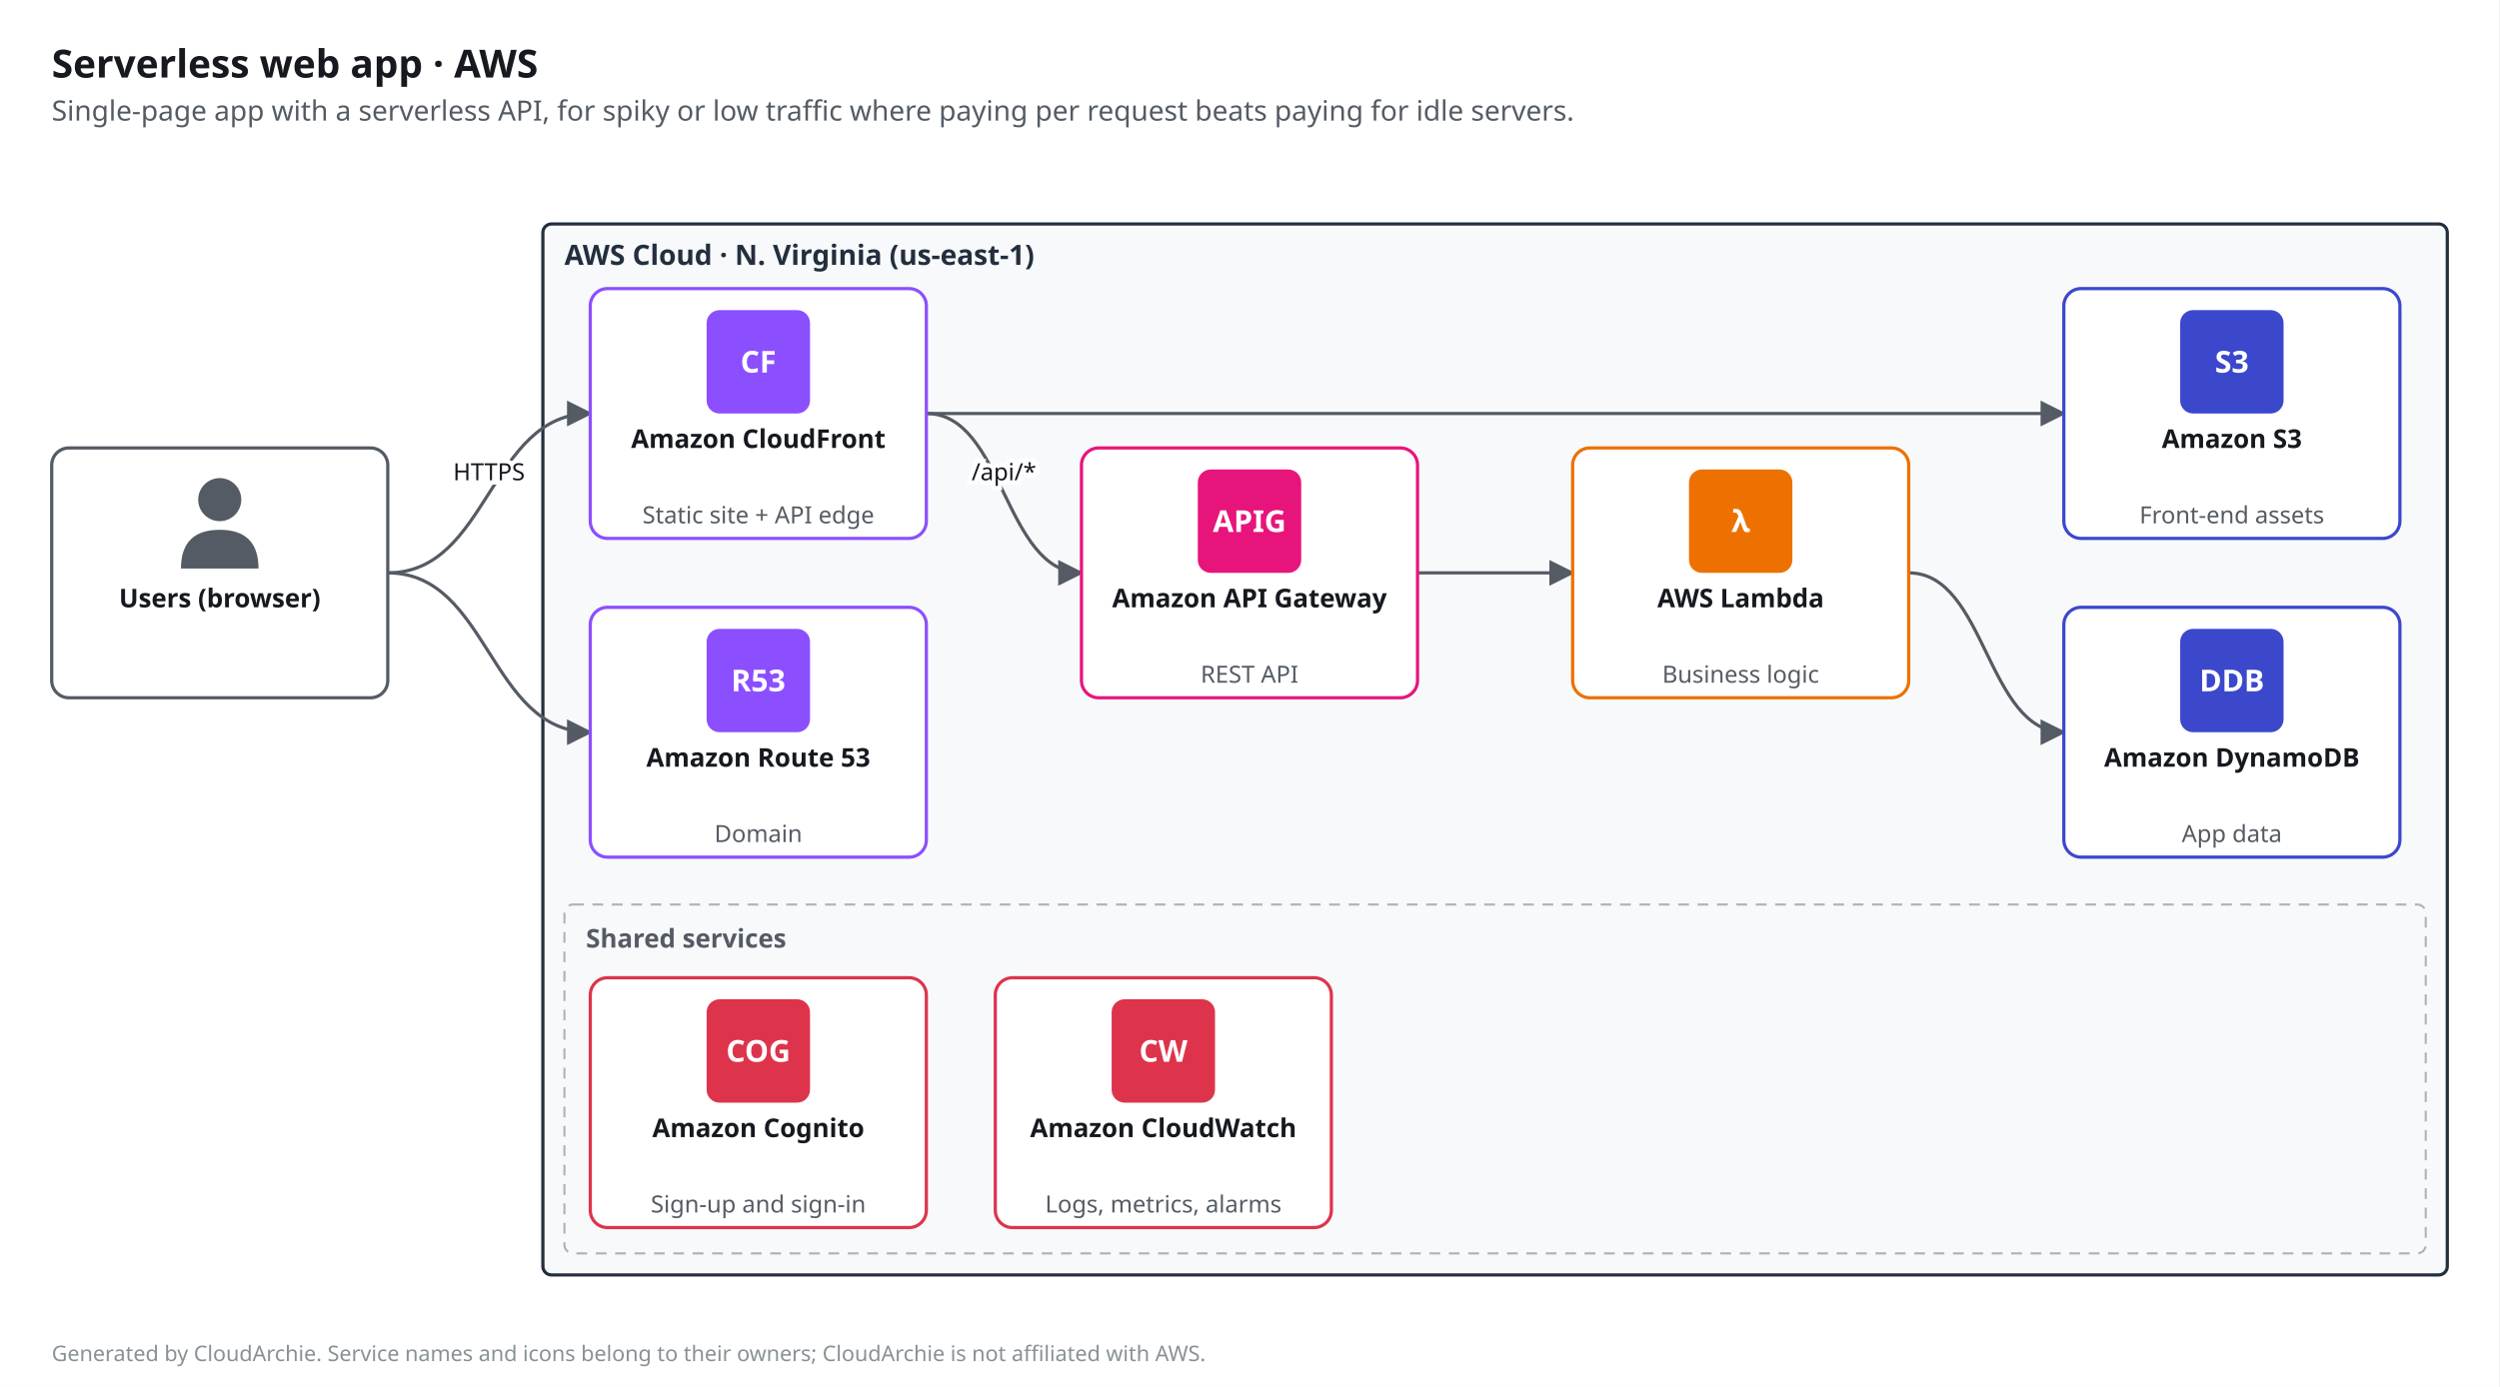
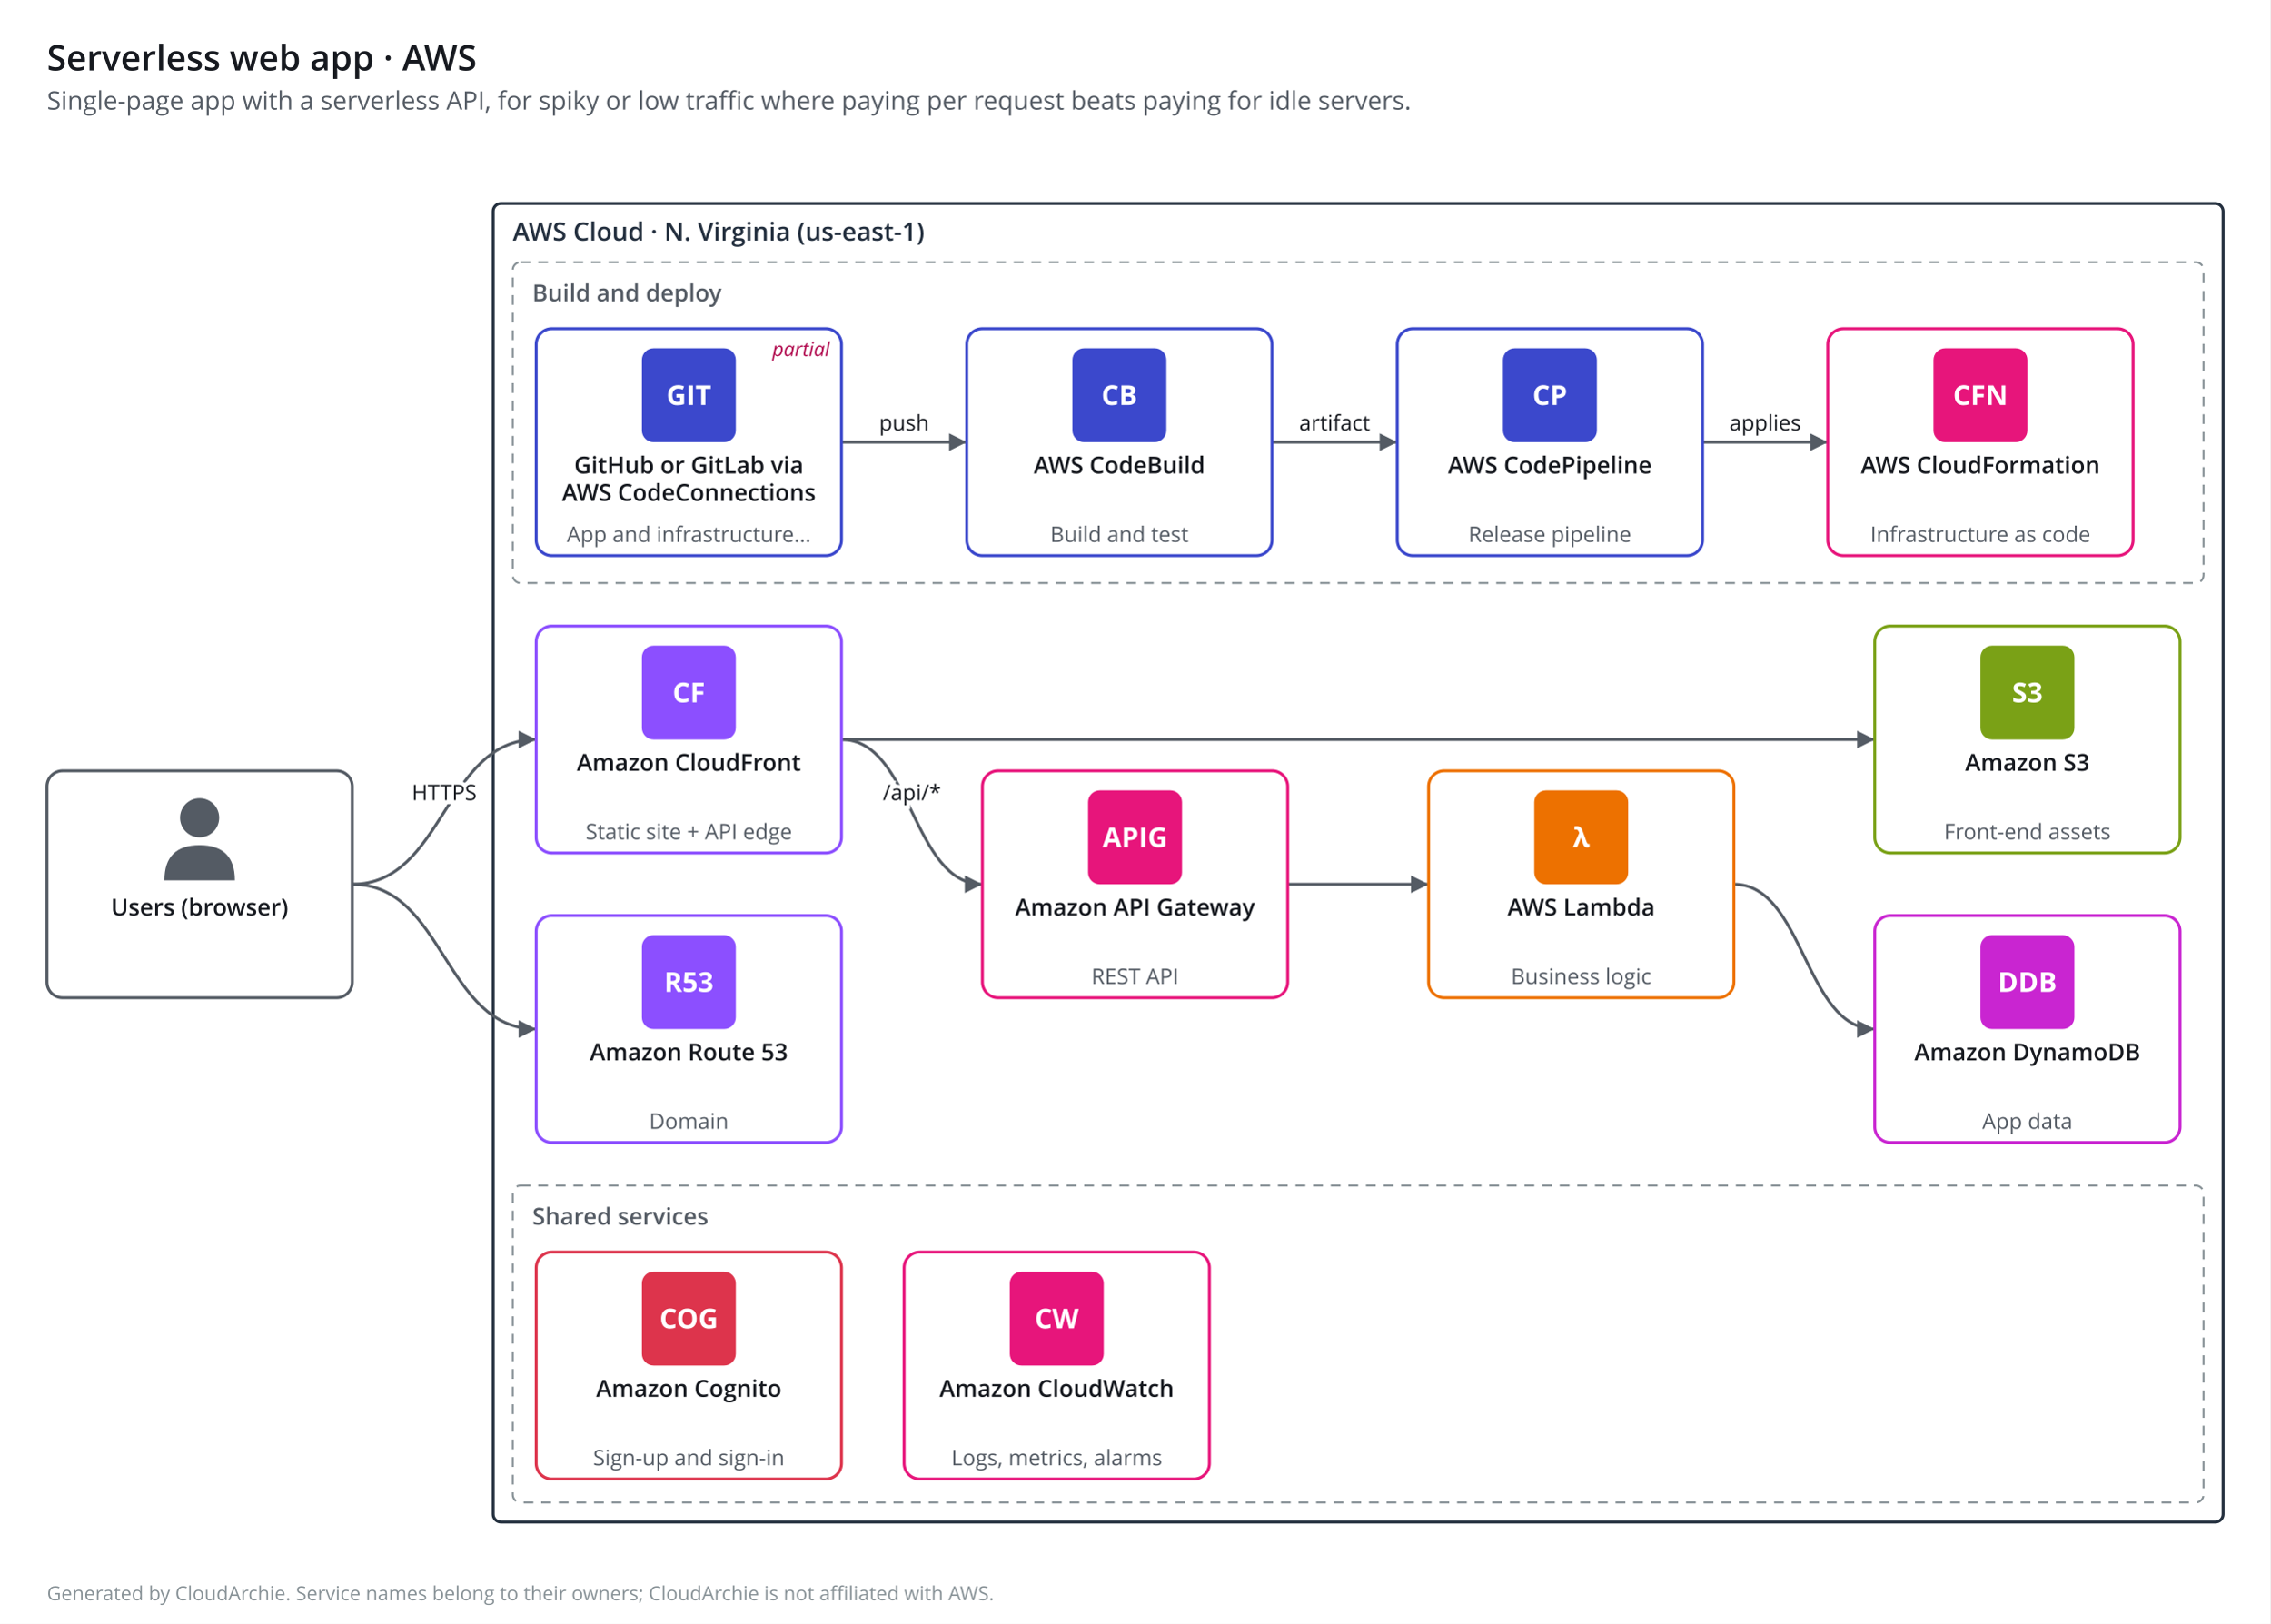
- <svg xmlns="http://www.w3.org/2000/svg" width="1160" height="644" viewBox="0 0 1160 644" role="img" aria-label="Serverless web app on AWS">
-   <style>.bg{fill:#ffffff}
- .title{font:600 18px sans-serif;fill:#16191f}
- .subtitle{font:13px sans-serif;fill:#545b64}
- .cloud{fill:#f8f9fa;stroke:#232f3e;stroke-width:1.5}
- .cloud-label{font:600 13px sans-serif;fill:#232f3e}
- .band{fill:none;stroke:#aab7b8;stroke-dasharray:5 4}
- .band-label{font:600 12px sans-serif;fill:#545b64}
- .node-box{fill:#ffffff;stroke-width:1.5}
- .badge{font:700 14px sans-serif;fill:#ffffff}
- .service{font:600 12px sans-serif;fill:#16191f}
- .label{font:11px sans-serif;fill:#545b64}
- .fidelity{font:italic 10px sans-serif;fill:#b0084d}
- .edge{fill:none;stroke:#545b64;stroke-width:1.5}
- .edge-label{font:11px sans-serif;fill:#16191f;paint-order:stroke;stroke:#ffffff;stroke-width:4}
- .footer{font:10px sans-serif;fill:#879196}</style>
-   <defs>
-     <marker id="arrow" viewBox="0 0 10 10" refX="9" refY="5" markerWidth="8" markerHeight="8" orient="auto-start-reverse">
-       <path d="M0,0 L10,5 L0,10 z" fill="#545b64" />
-     </marker>
-   </defs>
-   <rect class="bg" width="1160" height="644" />
-   <text class="title" x="24" y="36">Serverless web app · AWS</text>
-   <text class="subtitle" x="24" y="56">Single-page app with a serverless API, for spiky or low traffic where paying per request beats paying for idle servers.</text>
-   <rect class="cloud" x="252" y="104" width="884" height="488" rx="4" />
-   <text class="cloud-label" x="262" y="123">AWS Cloud · N. Virginia (us-east-1)</text>
-   <rect class="band" x="262" y="420" width="864" height="162" rx="4" />
-   <text class="band-label" x="272" y="440">Shared services</text>
-   <path class="edge" d="M180,266 C227,266 227,340 274,340" marker-end="url(#arrow)" />
-   <path class="edge" d="M180,266 C227,266 227,192 274,192" marker-end="url(#arrow)" />
-   <text class="edge-label" x="227" y="223" text-anchor="middle">HTTPS</text>
-   <path class="edge" d="M430,192 C694,192 694,192 958,192" marker-end="url(#arrow)" />
-   <path class="edge" d="M430,192 C466,192 466,266 502,266" marker-end="url(#arrow)" />
-   <text class="edge-label" x="466" y="223" text-anchor="middle">/api/*</text>
-   <path class="edge" d="M658,266 C694,266 694,266 730,266" marker-end="url(#arrow)" />
-   <path class="edge" d="M886,266 C922,266 922,340 958,340" marker-end="url(#arrow)" />
-   <g class="node" data-id="users" data-capability="client">
-     <rect class="node-box" x="24" y="208" width="156" height="116" rx="8" style="stroke:#545B64" />
+ <svg xmlns="http://www.w3.org/2000/svg" class="ca-diagram ca-aws" width="1160" height="830" viewBox="0 0 1160 830" role="img" aria-label="Serverless web app on AWS">
+   <style>.ca-aws{font-family:'Open Sans', 'Helvetica Neue', Arial, sans-serif}
+ .ca-aws .ca-bg{fill:#ffffff}
+ .ca-aws .ca-title{font-size:18px;font-weight:600;fill:#16191f}
+ .ca-aws .ca-subtitle{font-size:13px;fill:#545b64}
+ .ca-aws .ca-cloud{fill:#FFFFFF;stroke:#232F3E;stroke-width:1.5;}
+ .ca-aws .ca-cloud-label{font-size:13px;font-weight:600;fill:#232F3E}
+ .ca-aws .ca-band{fill:none;stroke:#879196;stroke-dasharray:5 4}
+ .ca-aws .ca-band-label{font-size:12px;font-weight:600;fill:#545B64}
+ .ca-aws .ca-node-box{fill:#ffffff;stroke-width:1.5}
+ .ca-aws .ca-badge{font-size:14px;font-weight:700;fill:#ffffff}
+ .ca-aws .ca-service{font-size:12px;font-weight:600;fill:#16191f}
+ .ca-aws .ca-label{font-size:11px;fill:#545b64}
+ .ca-aws .ca-fidelity{font-size:10px;font-style:italic;fill:#b0084d}
+ .ca-aws .ca-edge{fill:none;stroke:#545B64;stroke-width:1.5}
+ .ca-aws .ca-arrow{fill:#545B64}
+ .ca-aws .ca-edge-label{font-size:11px;fill:#16191f;paint-order:stroke;stroke:#ffffff;stroke-width:4}
+ .ca-aws .ca-footer{font-size:10px;fill:#879196}</style>
+   <rect class="ca-bg" width="1160" height="830" />
+   <text class="ca-title" x="24" y="36">Serverless web app · AWS</text>
+   <text class="ca-subtitle" x="24" y="56">Single-page app with a serverless API, for spiky or low traffic where paying per request beats paying for idle servers.</text>
+   <rect class="ca-cloud" x="252" y="104" width="884" height="674" rx="4" />
+   <text class="ca-cloud-label" x="262" y="123">AWS Cloud · N. Virginia (us-east-1)</text>
+   <rect class="ca-band" x="262" y="134" width="864" height="164" rx="4" />
+   <text class="ca-band-label" x="272" y="154">Build and deploy</text>
+   <rect class="ca-band" x="262" y="606" width="864" height="162" rx="4" />
+   <text class="ca-band-label" x="272" y="626">Shared services</text>
+   <path class="ca-edge" data-from="users" data-to="dns" d="M180,452 C227,452 227,526 274,526" />
+   <polygon class="ca-arrow" data-from="users" data-to="dns" points="274,526 265,521.5 265,530.5" />
+   <path class="ca-edge" data-from="users" data-to="cdn" d="M180,452 C227,452 227,378 274,378" />
+   <polygon class="ca-arrow" data-from="users" data-to="cdn" points="274,378 265,373.5 265,382.5" />
+   <text class="ca-edge-label" data-from="users" data-to="cdn" x="227" y="409" text-anchor="middle">HTTPS</text>
+   <path class="ca-edge" data-from="cdn" data-to="site" d="M430,378 C694,378 694,378 958,378" />
+   <polygon class="ca-arrow" data-from="cdn" data-to="site" points="958,378 949,373.5 949,382.5" />
+   <path class="ca-edge" data-from="cdn" data-to="api" d="M430,378 C466,378 466,452 502,452" />
+   <polygon class="ca-arrow" data-from="cdn" data-to="api" points="502,452 493,447.5 493,456.5" />
+   <text class="ca-edge-label" data-from="cdn" data-to="api" x="466" y="409" text-anchor="middle">/api/*</text>
+   <path class="ca-edge" data-from="api" data-to="functions" d="M658,452 C694,452 694,452 730,452" />
+   <polygon class="ca-arrow" data-from="api" data-to="functions" points="730,452 721,447.5 721,456.5" />
+   <path class="ca-edge" data-from="functions" data-to="db" d="M886,452 C922,452 922,526 958,526" />
+   <polygon class="ca-arrow" data-from="functions" data-to="db" points="958,526 949,521.5 949,530.5" />
+   <path class="ca-edge" data-from="repo" data-to="build" d="M430,226 C462,226 462,226 494,226" />
+   <polygon class="ca-arrow" data-from="repo" data-to="build" points="494,226 485,221.5 485,230.5" />
+   <text class="ca-edge-label" data-from="repo" data-to="build" x="462" y="220" text-anchor="middle">push</text>
+   <path class="ca-edge" data-from="build" data-to="deploy" d="M650,226 C682,226 682,226 714,226" />
+   <polygon class="ca-arrow" data-from="build" data-to="deploy" points="714,226 705,221.5 705,230.5" />
+   <text class="ca-edge-label" data-from="build" data-to="deploy" x="682" y="220" text-anchor="middle">artifact</text>
+   <path class="ca-edge" data-from="deploy" data-to="infra-code" d="M870,226 C902,226 902,226 934,226" />
+   <polygon class="ca-arrow" data-from="deploy" data-to="infra-code" points="934,226 925,221.5 925,230.5" />
+   <text class="ca-edge-label" data-from="deploy" data-to="infra-code" x="902" y="220" text-anchor="middle">applies</text>
+   <g class="node" data-id="users" data-capability="client" data-stage="users">
+     <rect class="ca-node-box" x="24" y="394" width="156" height="116" rx="8" style="stroke:#545B64" />
    <g fill="#545B64">
-       <circle cx="102" cy="232" r="10" />
-       <path d="M84,264 Q84,246 102,246 Q120,246 120,264 Z" />
+       <circle cx="102" cy="418" r="10" />
+       <path d="M84,450 Q84,432 102,432 Q120,432 120,450 Z" />
    </g>
-     <text class="service" x="102" y="282" text-anchor="middle">Users (browser)</text>
+     <text class="ca-service" x="102" y="468" text-anchor="middle">Users (browser)</text>
  </g>
-   <g class="node" data-id="dns" data-capability="dns">
-     <rect class="node-box" x="274" y="282" width="156" height="116" rx="8" style="stroke:#8C4FFF" />
-     <rect x="328" y="292" width="48" height="48" rx="6" fill="#8C4FFF" />
-     <text class="badge" x="352" y="321" text-anchor="middle">R53</text>
-     <text class="service" x="352" y="356" text-anchor="middle">Amazon Route 53</text>
-     <text class="label" x="352" y="391" text-anchor="middle">Domain</text>
+   <g class="node" data-id="dns" data-capability="dns" data-stage="serve">
+     <rect class="ca-node-box" x="274" y="468" width="156" height="116" rx="8" style="stroke:#8C4FFF" />
+     <rect x="328" y="478" width="48" height="48" rx="6" fill="#8C4FFF" />
+     <text class="ca-badge" x="352" y="507" text-anchor="middle">R53</text>
+     <text class="ca-service" x="352" y="542" text-anchor="middle">Amazon Route 53</text>
+     <text class="ca-label" x="352" y="577" text-anchor="middle">Domain</text>
  </g>
-   <g class="node" data-id="cdn" data-capability="cdn">
-     <rect class="node-box" x="274" y="134" width="156" height="116" rx="8" style="stroke:#8C4FFF" />
-     <rect x="328" y="144" width="48" height="48" rx="6" fill="#8C4FFF" />
-     <text class="badge" x="352" y="173" text-anchor="middle">CF</text>
-     <text class="service" x="352" y="208" text-anchor="middle">Amazon CloudFront</text>
-     <text class="label" x="352" y="243" text-anchor="middle">Static site + API edge</text>
+   <g class="node" data-id="cdn" data-capability="cdn" data-stage="serve">
+     <rect class="ca-node-box" x="274" y="320" width="156" height="116" rx="8" style="stroke:#8C4FFF" />
+     <rect x="328" y="330" width="48" height="48" rx="6" fill="#8C4FFF" />
+     <text class="ca-badge" x="352" y="359" text-anchor="middle">CF</text>
+     <text class="ca-service" x="352" y="394" text-anchor="middle">Amazon CloudFront</text>
+     <text class="ca-label" x="352" y="429" text-anchor="middle">Static site + API edge</text>
  </g>
-   <g class="node" data-id="site" data-capability="object-storage">
-     <rect class="node-box" x="958" y="134" width="156" height="116" rx="8" style="stroke:#3B48CC" />
-     <rect x="1012" y="144" width="48" height="48" rx="6" fill="#3B48CC" />
-     <text class="badge" x="1036" y="173" text-anchor="middle">S3</text>
-     <text class="service" x="1036" y="208" text-anchor="middle">Amazon S3</text>
-     <text class="label" x="1036" y="243" text-anchor="middle">Front-end assets</text>
+   <g class="node" data-id="site" data-capability="object-storage" data-stage="store">
+     <rect class="ca-node-box" x="958" y="320" width="156" height="116" rx="8" style="stroke:#7AA116" />
+     <rect x="1012" y="330" width="48" height="48" rx="6" fill="#7AA116" />
+     <text class="ca-badge" x="1036" y="359" text-anchor="middle">S3</text>
+     <text class="ca-service" x="1036" y="394" text-anchor="middle">Amazon S3</text>
+     <text class="ca-label" x="1036" y="429" text-anchor="middle">Front-end assets</text>
  </g>
-   <g class="node" data-id="api" data-capability="api-gateway">
-     <rect class="node-box" x="502" y="208" width="156" height="116" rx="8" style="stroke:#E7157B" />
-     <rect x="556" y="218" width="48" height="48" rx="6" fill="#E7157B" />
-     <text class="badge" x="580" y="247" text-anchor="middle">APIG</text>
-     <text class="service" x="580" y="282" text-anchor="middle">Amazon API Gateway</text>
-     <text class="label" x="580" y="317" text-anchor="middle">REST API</text>
+   <g class="node" data-id="api" data-capability="api-gateway" data-stage="serve">
+     <rect class="ca-node-box" x="502" y="394" width="156" height="116" rx="8" style="stroke:#E7157B" />
+     <rect x="556" y="404" width="48" height="48" rx="6" fill="#E7157B" />
+     <text class="ca-badge" x="580" y="433" text-anchor="middle">APIG</text>
+     <text class="ca-service" x="580" y="468" text-anchor="middle">Amazon API Gateway</text>
+     <text class="ca-label" x="580" y="503" text-anchor="middle">REST API</text>
  </g>
-   <g class="node" data-id="functions" data-capability="serverless-function">
-     <rect class="node-box" x="730" y="208" width="156" height="116" rx="8" style="stroke:#ED7100" />
-     <rect x="784" y="218" width="48" height="48" rx="6" fill="#ED7100" />
-     <text class="badge" x="808" y="247" text-anchor="middle">λ</text>
-     <text class="service" x="808" y="282" text-anchor="middle">AWS Lambda</text>
-     <text class="label" x="808" y="317" text-anchor="middle">Business logic</text>
+   <g class="node" data-id="functions" data-capability="serverless-function" data-stage="run">
+     <rect class="ca-node-box" x="730" y="394" width="156" height="116" rx="8" style="stroke:#ED7100" />
+     <rect x="784" y="404" width="48" height="48" rx="6" fill="#ED7100" />
+     <text class="ca-badge" x="808" y="433" text-anchor="middle">λ</text>
+     <text class="ca-service" x="808" y="468" text-anchor="middle">AWS Lambda</text>
+     <text class="ca-label" x="808" y="503" text-anchor="middle">Business logic</text>
  </g>
-   <g class="node" data-id="db" data-capability="key-value-db">
-     <rect class="node-box" x="958" y="282" width="156" height="116" rx="8" style="stroke:#3B48CC" />
-     <rect x="1012" y="292" width="48" height="48" rx="6" fill="#3B48CC" />
-     <text class="badge" x="1036" y="321" text-anchor="middle">DDB</text>
-     <text class="service" x="1036" y="356" text-anchor="middle">Amazon DynamoDB</text>
-     <text class="label" x="1036" y="391" text-anchor="middle">App data</text>
+   <g class="node" data-id="db" data-capability="key-value-db" data-stage="store">
+     <rect class="ca-node-box" x="958" y="468" width="156" height="116" rx="8" style="stroke:#C925D1" />
+     <rect x="1012" y="478" width="48" height="48" rx="6" fill="#C925D1" />
+     <text class="ca-badge" x="1036" y="507" text-anchor="middle">DDB</text>
+     <text class="ca-service" x="1036" y="542" text-anchor="middle">Amazon DynamoDB</text>
+     <text class="ca-label" x="1036" y="577" text-anchor="middle">App data</text>
  </g>
-   <g class="node" data-id="auth" data-capability="identity">
-     <rect class="node-box" x="274" y="454" width="156" height="116" rx="8" style="stroke:#DD344C" />
-     <rect x="328" y="464" width="48" height="48" rx="6" fill="#DD344C" />
-     <text class="badge" x="352" y="493" text-anchor="middle">COG</text>
-     <text class="service" x="352" y="528" text-anchor="middle">Amazon Cognito</text>
-     <text class="label" x="352" y="563" text-anchor="middle">Sign-up and sign-in</text>
+   <g class="node" data-id="auth" data-capability="identity" data-stage="operate">
+     <rect class="ca-node-box" x="274" y="640" width="156" height="116" rx="8" style="stroke:#DD344C" />
+     <rect x="328" y="650" width="48" height="48" rx="6" fill="#DD344C" />
+     <text class="ca-badge" x="352" y="679" text-anchor="middle">COG</text>
+     <text class="ca-service" x="352" y="714" text-anchor="middle">Amazon Cognito</text>
+     <text class="ca-label" x="352" y="749" text-anchor="middle">Sign-up and sign-in</text>
  </g>
-   <g class="node" data-id="logs" data-capability="monitoring">
-     <rect class="node-box" x="462" y="454" width="156" height="116" rx="8" style="stroke:#DD344C" />
-     <rect x="516" y="464" width="48" height="48" rx="6" fill="#DD344C" />
-     <text class="badge" x="540" y="493" text-anchor="middle">CW</text>
-     <text class="service" x="540" y="528" text-anchor="middle">Amazon CloudWatch</text>
-     <text class="label" x="540" y="563" text-anchor="middle">Logs, metrics, alarms</text>
+   <g class="node" data-id="logs" data-capability="monitoring" data-stage="operate">
+     <rect class="ca-node-box" x="462" y="640" width="156" height="116" rx="8" style="stroke:#E7157B" />
+     <rect x="516" y="650" width="48" height="48" rx="6" fill="#E7157B" />
+     <text class="ca-badge" x="540" y="679" text-anchor="middle">CW</text>
+     <text class="ca-service" x="540" y="714" text-anchor="middle">Amazon CloudWatch</text>
+     <text class="ca-label" x="540" y="749" text-anchor="middle">Logs, metrics, alarms</text>
  </g>
-   <text class="footer" x="24" y="632">Generated by CloudArchie. Service names and icons belong to their owners; CloudArchie is not affiliated with AWS.</text>
+   <g class="node" data-id="repo" data-capability="source-control" data-stage="code">
+     <rect class="ca-node-box" x="274" y="168" width="156" height="116" rx="8" style="stroke:#3B48CC" />
+     <rect x="328" y="178" width="48" height="48" rx="6" fill="#3B48CC" />
+     <text class="ca-badge" x="352" y="207" text-anchor="middle">GIT</text>
+     <text class="ca-service" x="352" y="242" text-anchor="middle">GitHub or GitLab via</text>
+     <text class="ca-service" x="352" y="256" text-anchor="middle">AWS CodeConnections</text>
+     <text class="ca-label" x="352" y="277" text-anchor="middle">App and infrastructure…</text>
+     <text class="ca-fidelity" x="424" y="182" text-anchor="end">partial</text>
+   </g>
+   <g class="node" data-id="build" data-capability="ci-build" data-stage="build">
+     <rect class="ca-node-box" x="494" y="168" width="156" height="116" rx="8" style="stroke:#3B48CC" />
+     <rect x="548" y="178" width="48" height="48" rx="6" fill="#3B48CC" />
+     <text class="ca-badge" x="572" y="207" text-anchor="middle">CB</text>
+     <text class="ca-service" x="572" y="242" text-anchor="middle">AWS CodeBuild</text>
+     <text class="ca-label" x="572" y="277" text-anchor="middle">Build and test</text>
+   </g>
+   <g class="node" data-id="deploy" data-capability="cd-deploy" data-stage="ship">
+     <rect class="ca-node-box" x="714" y="168" width="156" height="116" rx="8" style="stroke:#3B48CC" />
+     <rect x="768" y="178" width="48" height="48" rx="6" fill="#3B48CC" />
+     <text class="ca-badge" x="792" y="207" text-anchor="middle">CP</text>
+     <text class="ca-service" x="792" y="242" text-anchor="middle">AWS CodePipeline</text>
+     <text class="ca-label" x="792" y="277" text-anchor="middle">Release pipeline</text>
+   </g>
+   <g class="node" data-id="infra-code" data-capability="iac" data-stage="code">
+     <rect class="ca-node-box" x="934" y="168" width="156" height="116" rx="8" style="stroke:#E7157B" />
+     <rect x="988" y="178" width="48" height="48" rx="6" fill="#E7157B" />
+     <text class="ca-badge" x="1012" y="207" text-anchor="middle">CFN</text>
+     <text class="ca-service" x="1012" y="242" text-anchor="middle">AWS CloudFormation</text>
+     <text class="ca-label" x="1012" y="277" text-anchor="middle">Infrastructure as code</text>
+   </g>
+   <text class="ca-footer" x="24" y="818">Generated by CloudArchie. Service names belong to their owners; CloudArchie is not affiliated with AWS.</text>
</svg>
